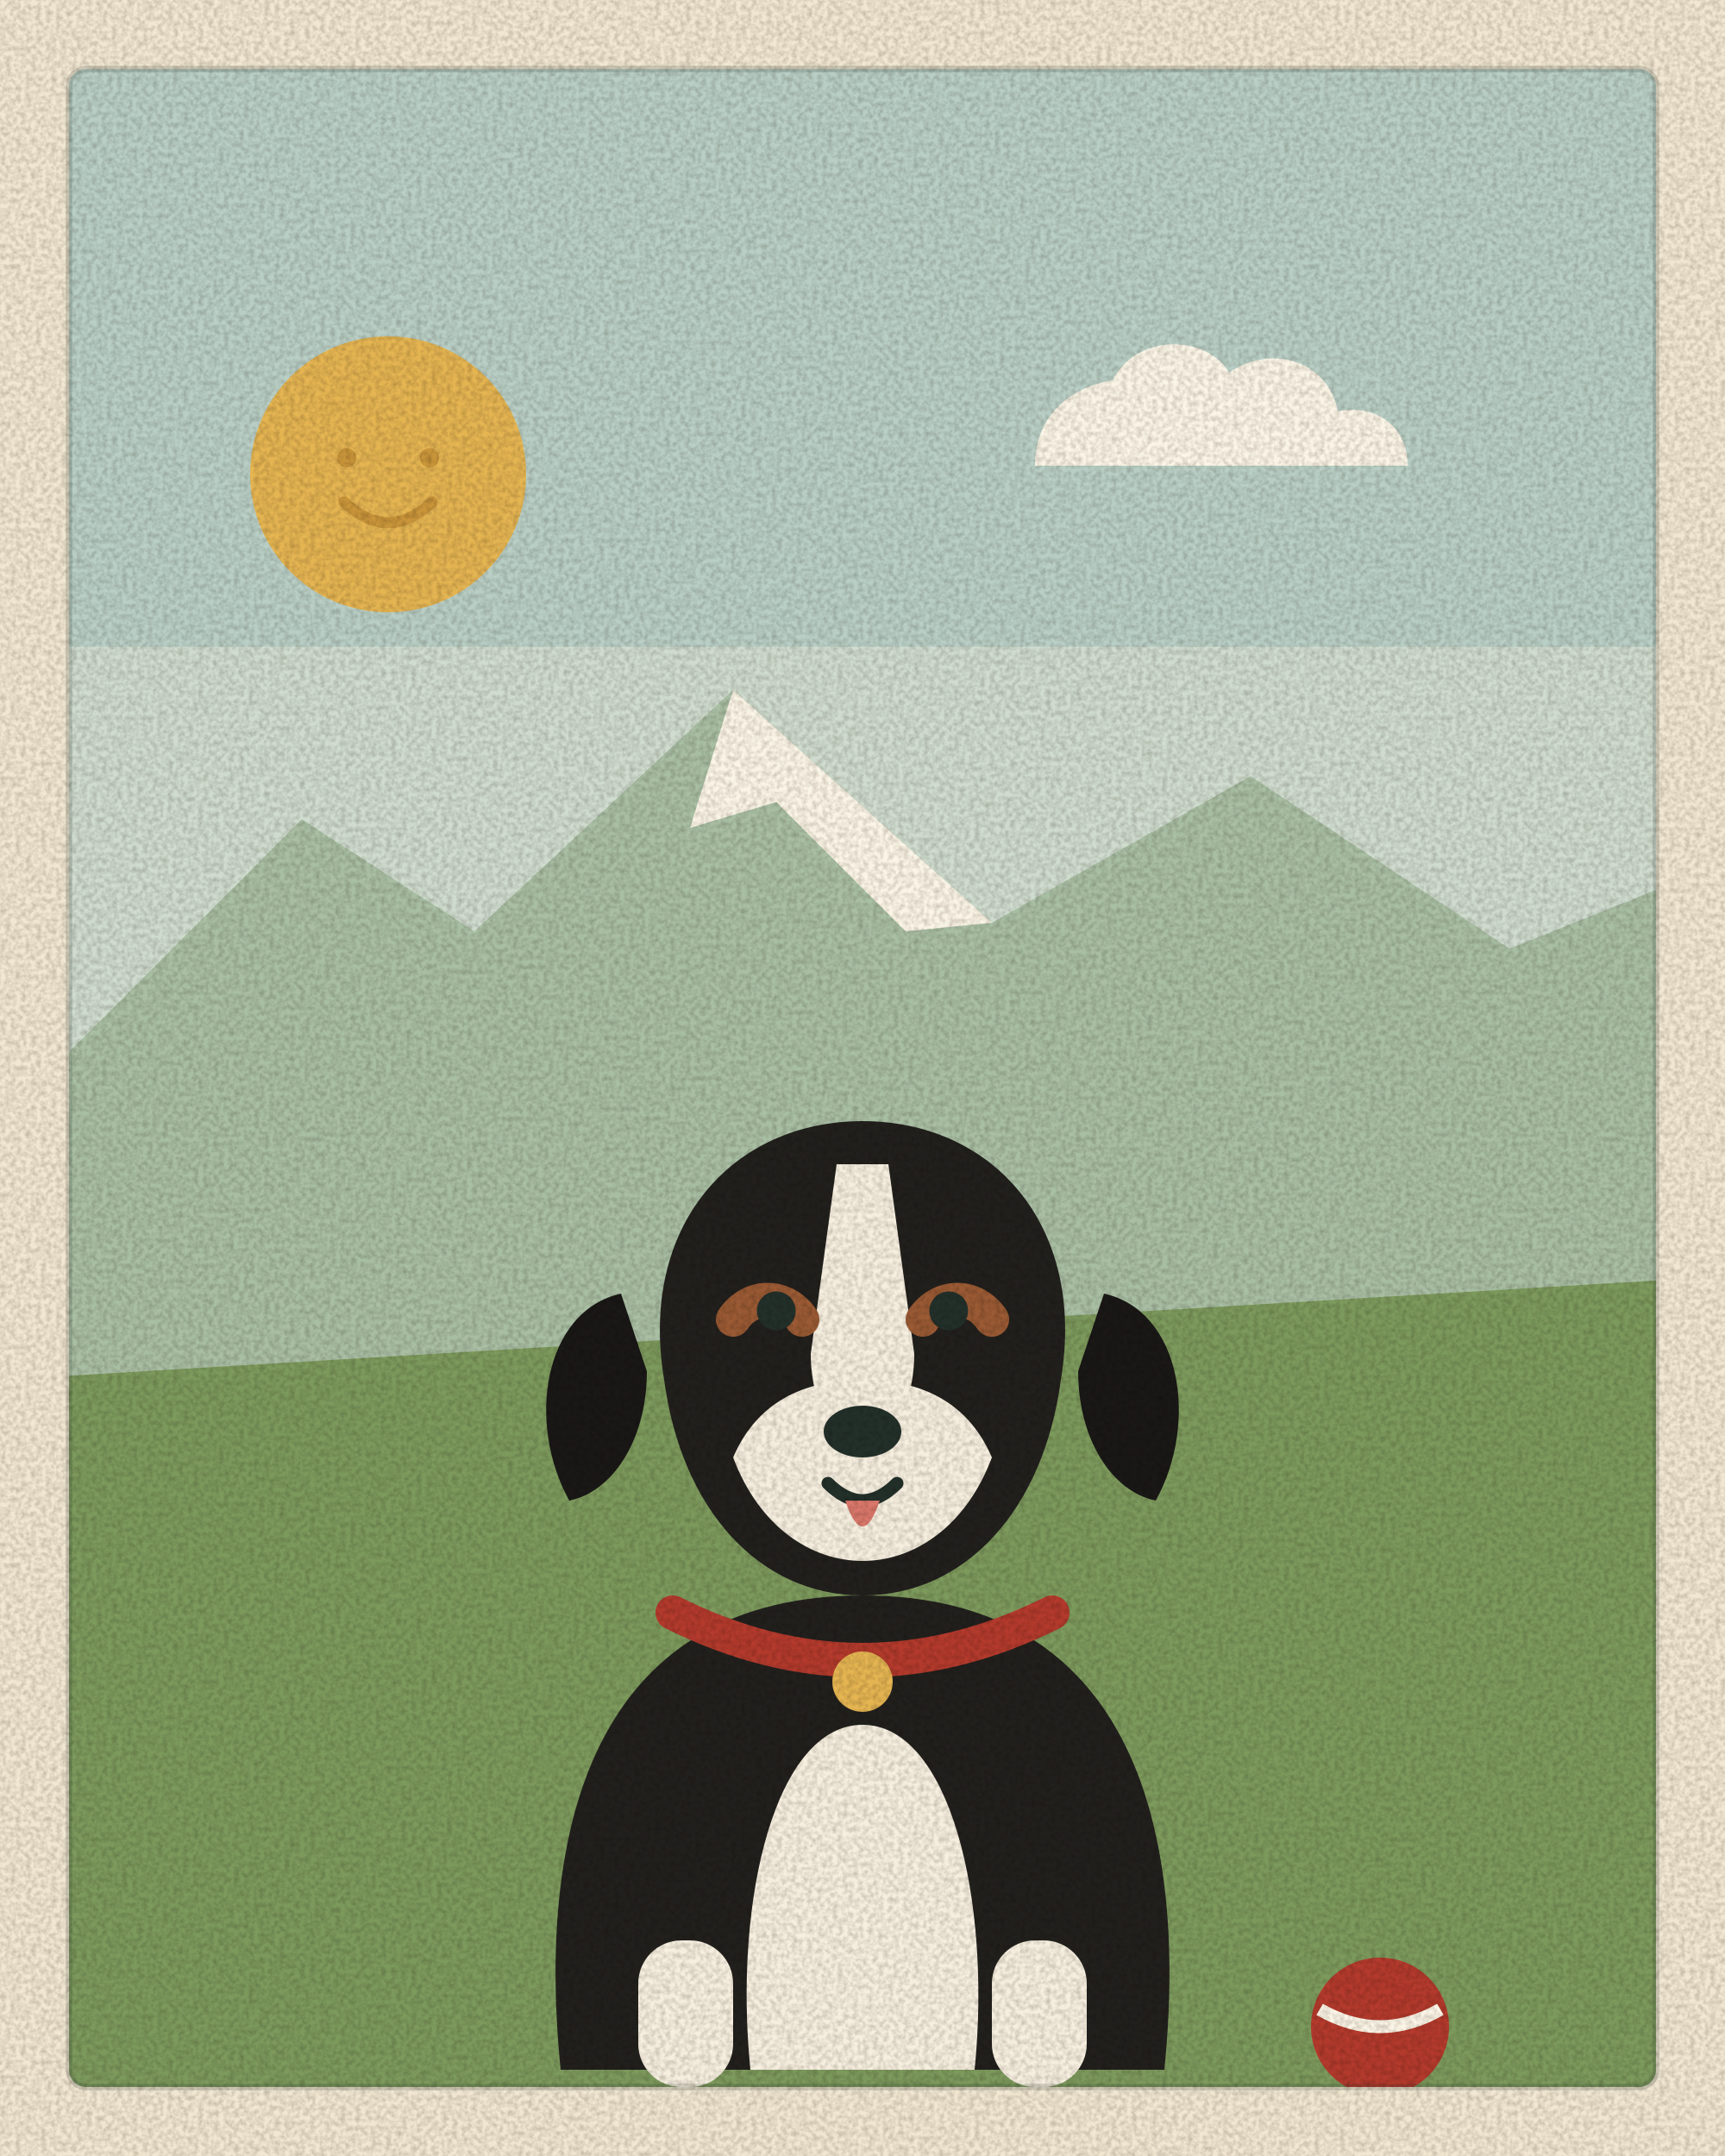
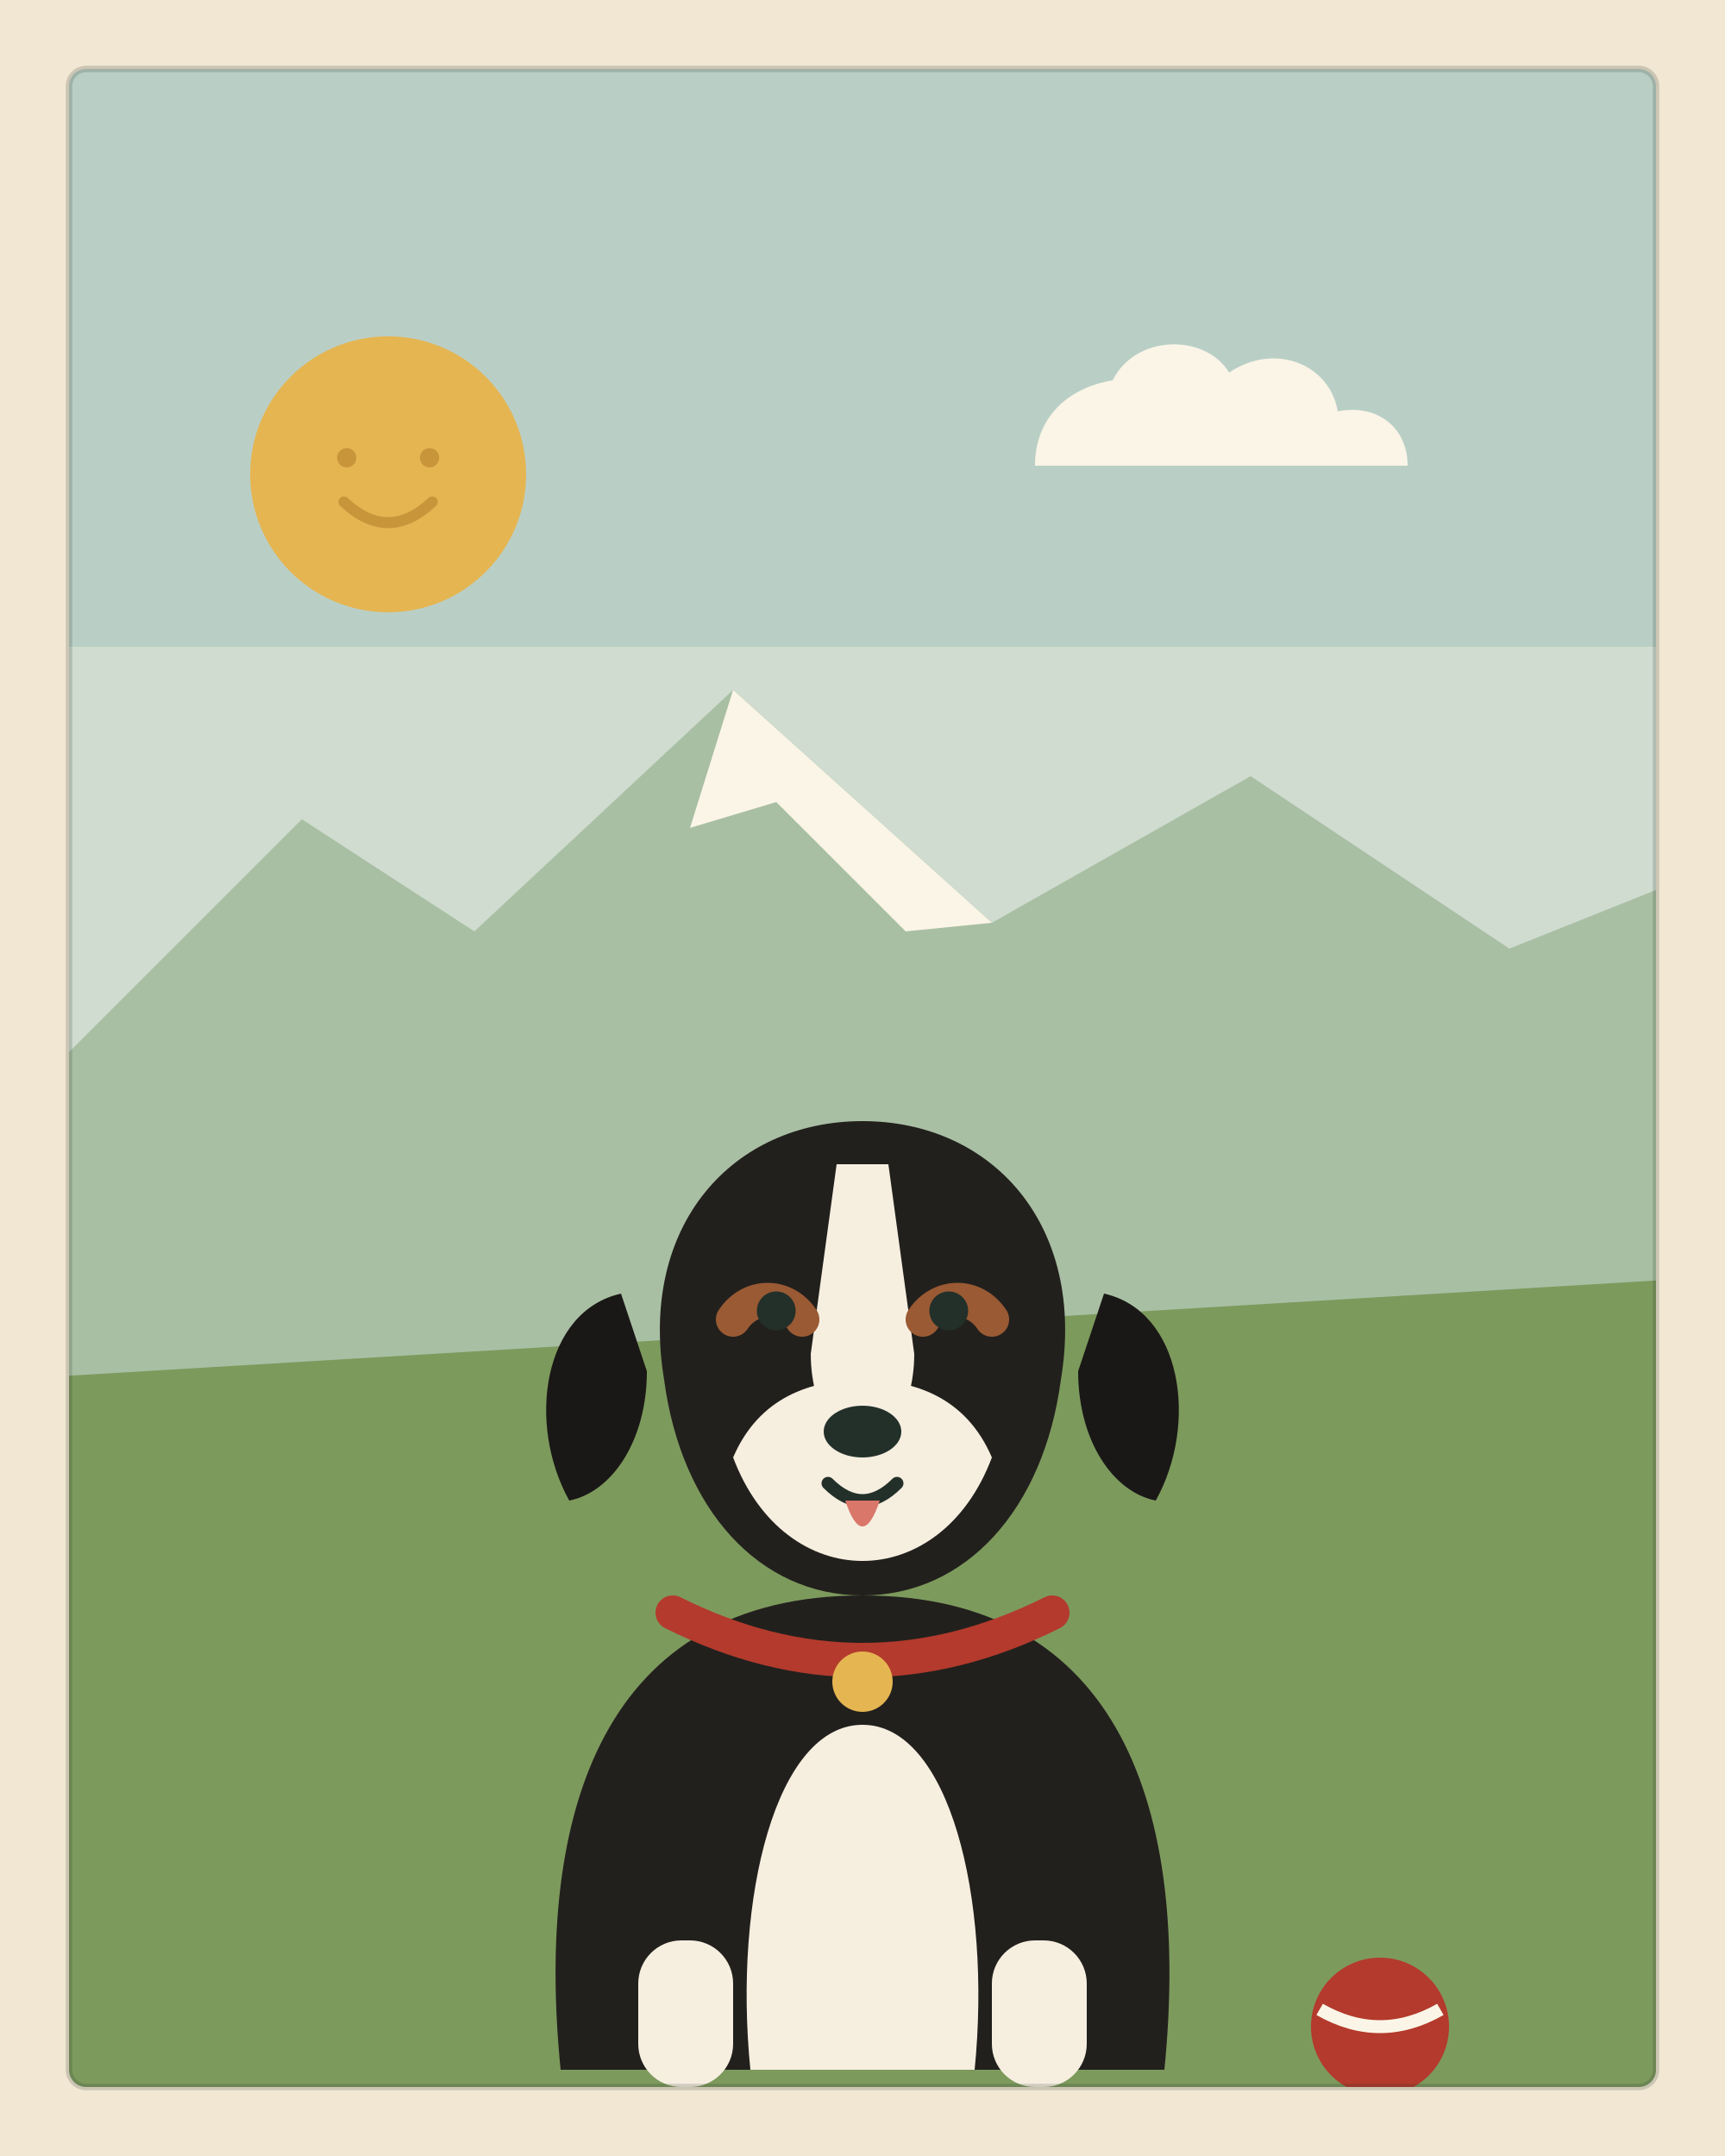
<svg xmlns="http://www.w3.org/2000/svg" preserveAspectRatio="xMidYMid slice" class="sp-art" viewBox="0 0 400 500" role="img" aria-label="A Bernese mountain dog in a meadow as a vintage Swiss poster">
  <defs>
    <filter id="v-pets-grain" x="0" y="0" width="100%" height="100%">
      <feTurbulence type="fractalNoise" baseFrequency=".85" numOctaves="2" seed="4" stitchTiles="stitch" />
      <feColorMatrix type="matrix" values="0 0 0 0 .14  0 0 0 0 .12  0 0 0 0 .09  0 0 0 .55 -.18" />
    </filter>
    <clipPath id="v-pets-clip">
      <rect x="16" y="16" width="368" height="468" rx="4" />
    </clipPath>
  </defs>
  <rect width="400" height="500" fill="#f1e7d2" />
  <g clip-path="url(#v-pets-clip)">
    <rect width="400" height="500" fill="#b9cfc6" />
    <rect y="150" width="400" height="350" fill="#cfdccf" />
    <rect y="250" width="400" height="250" fill="#e6e2cf" />
    <circle cx="90" cy="110" r="32" fill="#e5b552" />
    <circle cx="80.4" cy="106.16" r="2.24" fill="#c9953a" />
    <circle cx="99.6" cy="106.16" r="2.24" fill="#c9953a" />
    <path d="M79.76 116.4q10.24 9.6 20.48 0" fill="none" stroke="#c9953a" stroke-width="2.56" stroke-linecap="round" />
    <path transform="translate(240 90) scale(0.9)" d="M0 20h96c0-10-8-16-18-14-2-12-16-18-28-10-6-10-24-10-30 2C8 0 0 8 0 20z" fill="#fbf5e7" />
    <polygon points="0,260 70,190 110,216 170,160 230,214 290,180 350,220 400,200 400,330 0,330" fill="#a9bfa4" />
    <polygon points="170,160 230,214 210,216 180,186 160,192" fill="#fbf5e7" />
    <polygon points="0,320 400,296 400,500 0,500" fill="#7d9a5d" />
    <g transform="translate(200 330)">
      <path d="M-70 150c-6-60 10-110 70-110s76 50 70 110z" fill="#22201d" />
      <path d="M-26 150c-4-40 6-80 26-80s30 40 26 80z" fill="#f6efe0" />
      <rect x="-52" y="120" width="22" height="34" rx="10" fill="#f6efe0" />
      <rect x="30" y="120" width="22" height="34" rx="10" fill="#f6efe0" />
      <path d="M-46 -10c-6-36 16-60 46-60s52 24 46 60c-4 30-22 50-46 50s-42-20-46-50z" fill="#22201d" />
      <path d="M-56-30c-18 4-22 30-12 48 10-2 18-14 18-30zM56-30c18 4 22 30 12 48-10-2-18-14-18-30z" fill="#1a1816" />
      <path d="M-6-60h12l6 44c0 14-8 24-12 24s-12-10-12-24z" fill="#f6efe0" />
      <path d="M-30 8c6-14 18-18 30-18s24 4 30 18c-6 16-18 24-30 24s-24-8-30-24z" fill="#f6efe0" />
      <path d="M-30-24c4-6 12-6 16 0M14-24c4-6 12-6 16 0" fill="none" stroke="#9a5a34" stroke-width="8" stroke-linecap="round" />
      <circle cx="-20" cy="-26" r="4.5" fill="#23302a" />
      <circle cx="20" cy="-26" r="4.5" fill="#23302a" />
      <ellipse cx="0" cy="2" rx="9" ry="6" fill="#23302a" />
      <path d="M-8 14q8 8 16 0" fill="none" stroke="#23302a" stroke-width="3" stroke-linecap="round" />
      <path d="M-4 18q4 12 8 0z" fill="#d9776a" />
      <path d="M-44 44q44 22 88 0" fill="none" stroke="#b33a2c" stroke-width="8" stroke-linecap="round" />
      <circle cx="0" cy="60" r="7" fill="#e5b552" />
    </g>
    <circle cx="320" cy="470" r="16" fill="#b33a2c" />
    <path d="M306 466q14 8 28 0" fill="none" stroke="#fbf5e7" stroke-width="3" />
  </g>
  <rect x="16" y="16" width="368" height="468" rx="4" fill="none" stroke="#23302a" stroke-opacity=".18" stroke-width="1.5" />
-   <rect width="400" height="500" filter="url(#v-pets-grain)" style="mix-blend-mode:multiply" />
</svg>
